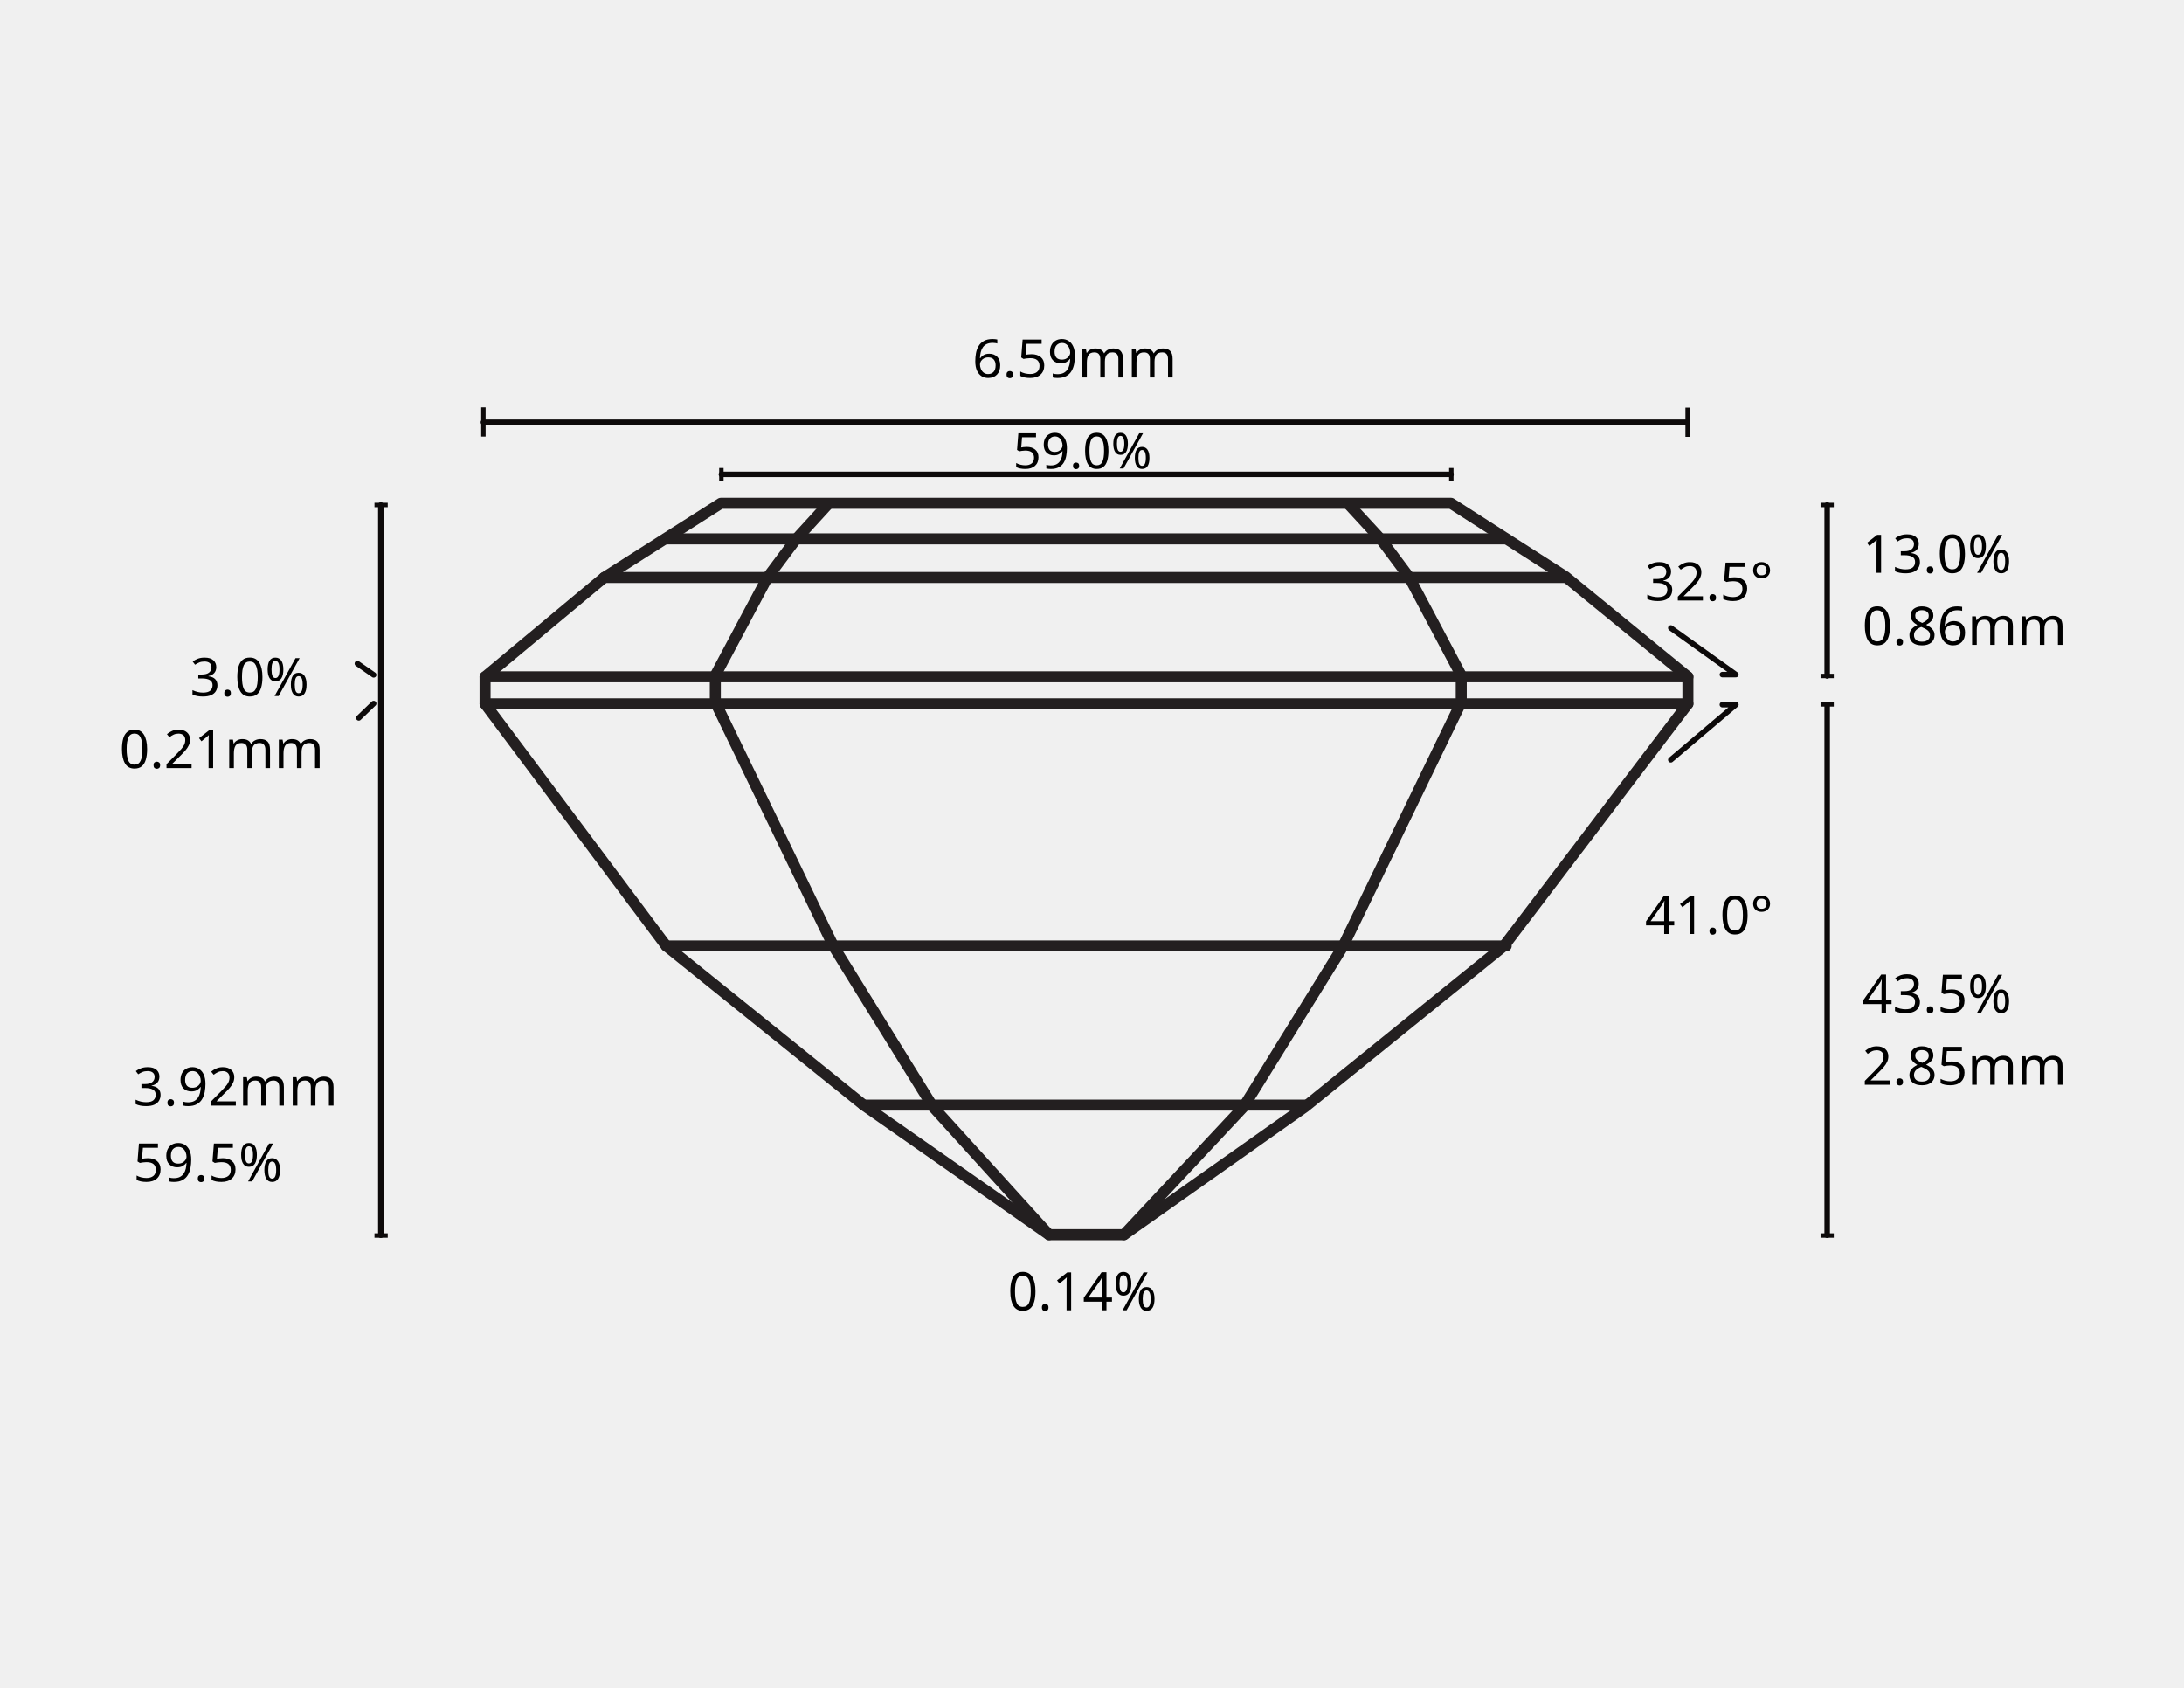
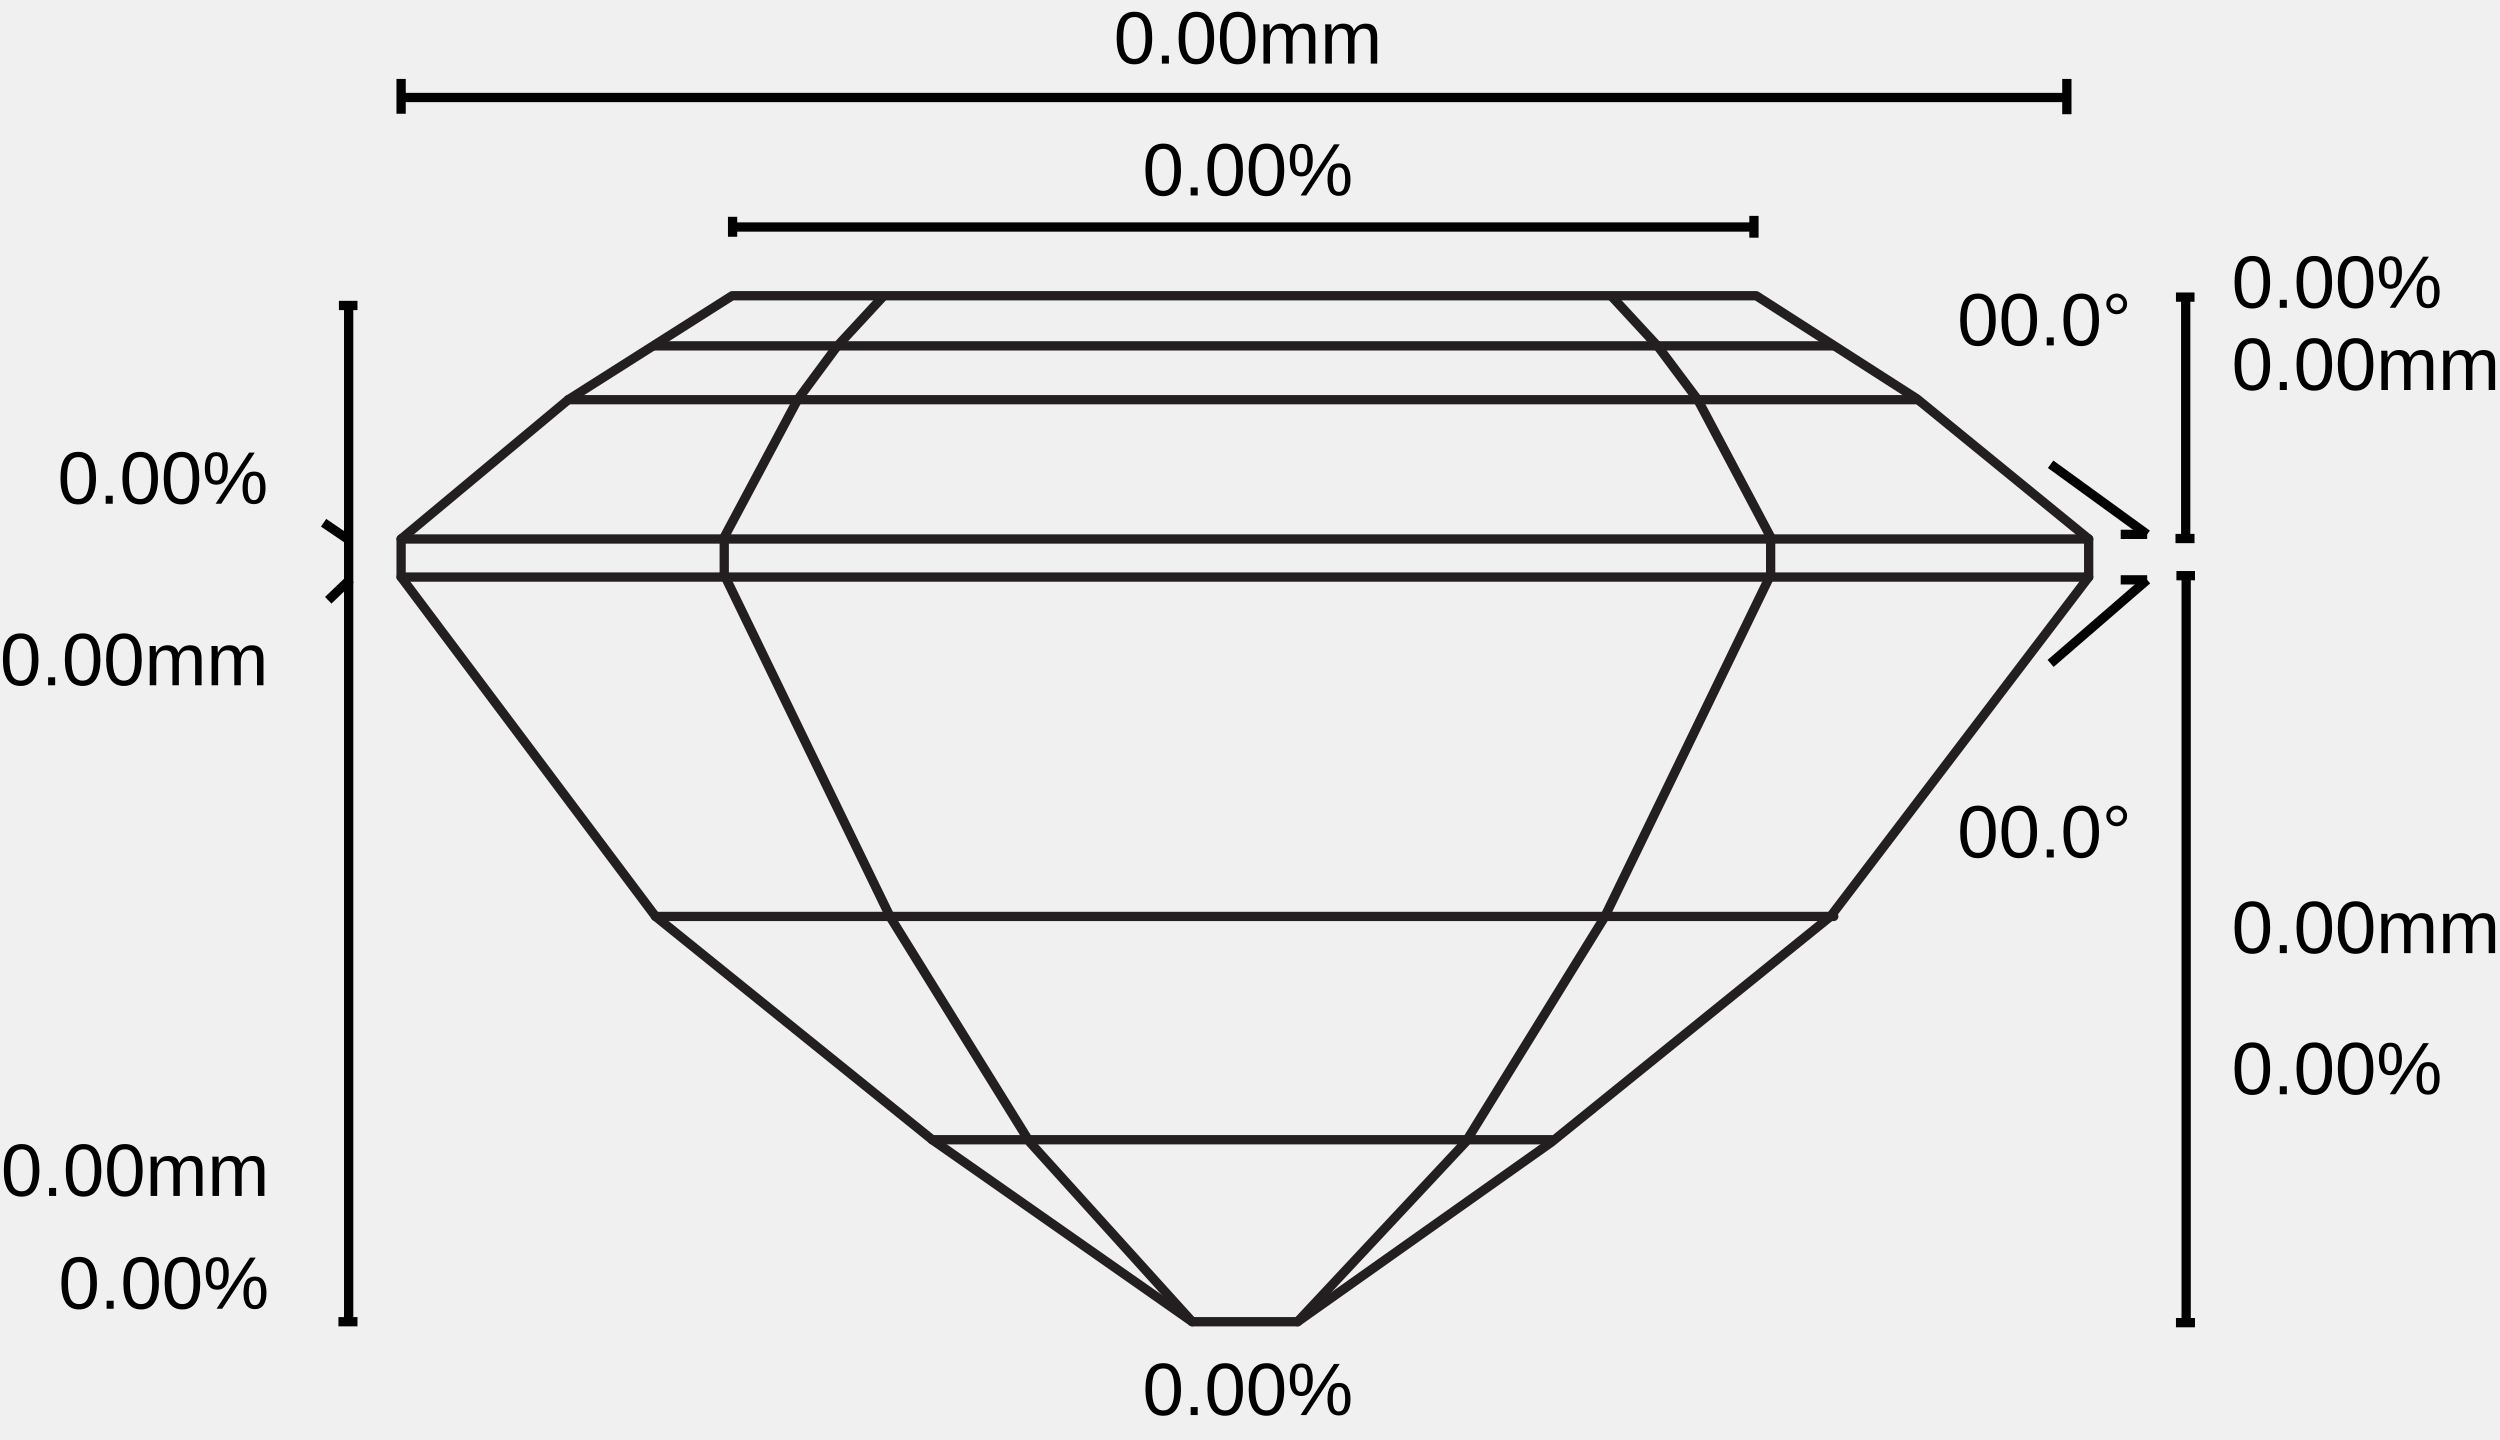
- <svg xmlns="http://www.w3.org/2000/svg" version="1.1" id="Layer_1" x="0px" y="0px" viewBox="0 0 792 612" enable-background="new 0 0 792 612" xml:space="preserve">
-   <path id="svg_35" fill="none" stroke="#0D0A0A" stroke-linecap="round" stroke-linejoin="round" stroke-miterlimit="10" d="  M272.4,181.1" />
-   <line id="svg_136" fill="none" stroke="#0D0A0A" stroke-width="2" stroke-linecap="round" stroke-linejoin="round" x1="138.1" y1="183.1" x2="138.1" y2="447.9" />
-   <rect id="svg_137" x="136.3" y="182.8" fill="#EF4966" stroke="#0D0A0A" stroke-miterlimit="10" width="3.8" height="0.6" />
-   <rect id="svg_138" x="136.3" y="447.7" fill="#EF4966" stroke="#0D0A0A" stroke-miterlimit="10" width="3.8" height="0.6" />
-   <line id="svg_139" fill="none" stroke="#0D0A0A" stroke-width="2" stroke-linecap="round" stroke-linejoin="round" x1="662.6" y1="255.4" x2="662.6" y2="447.9" />
-   <rect id="svg_140" x="660.7" y="255.1" fill="#EF4966" stroke="#0D0A0A" stroke-miterlimit="10" width="3.8" height="0.6" />
-   <rect id="svg_141" x="660.7" y="447.7" fill="#EF4966" stroke="#0D0A0A" stroke-miterlimit="10" width="3.8" height="0.6" />
-   <line id="svg_142" fill="none" stroke="#0D0A0A" stroke-width="2" stroke-linecap="round" stroke-linejoin="round" x1="662.6" y1="183.1" x2="662.6" y2="245.1" />
-   <rect id="svg_143" x="660.7" y="182.8" fill="#EF4966" stroke="#0D0A0A" stroke-miterlimit="10" width="3.8" height="0.6" />
-   <rect id="svg_144" x="660.7" y="244.8" fill="#EF4966" stroke="#0D0A0A" stroke-miterlimit="10" width="3.8" height="0.6" />
-   <line id="svg_145" fill="none" stroke="#0D0A0A" stroke-width="2" stroke-linecap="round" stroke-linejoin="round" x1="261.6" y1="172" x2="526.2" y2="172" />
-   <rect id="svg_146" x="261.3" y="170.2" fill="#EF4966" stroke="#0D0A0A" stroke-miterlimit="10" width="0.6" height="3.8" />
-   <g>
+ <svg xmlns="http://www.w3.org/2000/svg" id="Layer_1" data-name="Layer 1" viewBox="0 0 538.5 310">
+   <defs>
+     <style>
+       .cls-1, .cls-3 {
+         fill: none;
+         stroke-width: 2px;
+       }
+ 
+       .cls-1 {
+         stroke: #020202;
+         stroke-miterlimit: 10;
+       }
+ 
+       .cls-2 {
+         isolation: isolate;
+         font-size: 16px;
+         font-family: ArialMT, Arial;
+       }
+ 
+       .cls-3 {
+         stroke: #231f20;
+         stroke-linecap: round;
+         stroke-linejoin: round;
+       }
+     </style>
+   </defs>
+   <g id="lines">
+     <line class="cls-1" x1="157.8" y1="48.9" x2="377.3" y2="48.9" />
+     <line class="cls-1" x1="157.8" y1="46.7" x2="157.8" y2="51" />
+     <line class="cls-1" x1="377.8" y1="46.5" x2="377.8" y2="51.2" />
    <g>
-       <rect id="svg_147" x="526" y="170.2" fill="#EF4966" stroke="#0D0A0A" stroke-miterlimit="10" width="0.6" height="3.8" />
+       <line class="cls-1" x1="86.5" y1="21" x2="445" y2="21" />
+       <line class="cls-1" x1="445.2" y1="17" x2="445.2" y2="24.6" />
+       <line class="cls-1" x1="86.4" y1="17" x2="86.4" y2="24.5" />
+     </g>
+     <g>
+       <line class="cls-1" x1="75.1" y1="65.8" x2="75.1" y2="284.5" />
+       <line class="cls-1" x1="73" y1="65.8" x2="77" y2="65.8" />
+       <line class="cls-1" x1="72.9" y1="284.7" x2="77" y2="284.7" />
+     </g>
+     <g>
+       <line class="cls-1" x1="470.8" y1="64" x2="470.8" y2="116" />
+       <line class="cls-1" x1="468.7" y1="64" x2="472.7" y2="64" />
+       <line class="cls-1" x1="468.6" y1="116" x2="472.7" y2="116" />
+     </g>
+     <g>
+       <line class="cls-1" x1="470.9" y1="124.4" x2="470.9" y2="284.7" />
+       <line class="cls-1" x1="468.8" y1="124" x2="472.8" y2="124" />
+       <line class="cls-1" x1="468.7" y1="284.9" x2="472.8" y2="284.9" />
+     </g>
+     <g>
+       <line class="cls-1" x1="441.7" y1="100" x2="462.5" y2="115.1" />
+       <line class="cls-1" x1="456.8" y1="115.1" x2="462.5" y2="115.1" />
+     </g>
+     <line class="cls-1" x1="69.7" y1="112.6" x2="75" y2="116.2" />
+     <line class="cls-1" x1="70.7" y1="129.3" x2="75.5" y2="124.7" />
+     <g>
+       <line class="cls-1" x1="441.7" y1="142.9" x2="462.5" y2="124.9" />
+       <line class="cls-1" x1="456.8" y1="124.9" x2="462.5" y2="124.9" />
    </g>
  </g>
-   <g>
-     <g>
-       <line id="svg_188" fill="none" stroke="#0D0A0A" stroke-width="2" stroke-linecap="round" stroke-linejoin="round" x1="175.3" y1="153.1" x2="611.7" y2="153.1" />
+   <g id="text">
+     <text class="cls-2" id="SVG_culet_mm" transform="translate(246.1 304.8)">0.00%</text>
+     <text class="cls-2" id="SVG_crown_rounded" transform="translate(421.6 74.4)">00.0°</text>
+     <text class="cls-2" id="SVG_pavillion_rounded" transform="translate(421.6 184.7)">00.0°</text>
+     <g id="Pavillion">
+       <text class="cls-2" id="SVG_pavillion_pre" transform="translate(480.7 235.7)">0.00%</text>
+       <text class="cls-2" id="SVG_pavillion_mm" transform="translate(480.7 205.3)">0.00mm</text>
+     </g>
+     <g id="Crown">
+       <text class="cls-2" id="SVG_crown_mm" transform="translate(480.7 84)">0.00mm</text>
+       <text class="cls-2" id="SVG_crown_pre" transform="translate(480.7 66.3)">0.00%</text>
+     </g>
+     <g id="Total">
+       <text class="cls-2" id="SVG_total_depth_per" transform="translate(12.6 281.9)">0.00%</text>
+       <text class="cls-2" id="SVG_total_depth_mm" transform="translate(0.2 257.6)">0.00mm</text>
+     </g>
+     <g id="Girdle">
+       <text class="cls-2" id="SVG_girdle_mm" transform="translate(0 147.6)">0.00mm</text>
+       <text class="cls-2" id="SVG_girdle_pre" transform="translate(12.4 108.5)">0.00%</text>
+     </g>
+     <g id="Table">
+       <text class="cls-2" id="SVG_table_pre" transform="translate(246.1 42.1)">0.00%</text>
+       <text class="cls-2" id="SVG_width_mm" transform="translate(239.9 13.7)">0.00mm</text>
    </g>
  </g>
-   <g>
+   <g id="asscher">
    <g>
-       <rect id="svg_189" x="175" y="148.2" fill="#010101" stroke="#0D0A0A" stroke-miterlimit="10" width="0.6" height="9.6" />
+       <polygon class="cls-3" points="256.8 284.7 279.5 284.7 334.2 246 394.3 197.4 449.9 124.3 449.9 116.1 412.9 85.9 378.3 63.7 157.7 63.7 122.4 86.1 86.4 116.1 86.4 124.3 141.2 197.4 200.8 245.5 256.8 284.7" />
+       <line class="cls-3" x1="200.8" y1="245.5" x2="334.2" y2="245.5" />
+       <line class="cls-3" x1="141.2" y1="197.4" x2="395" y2="197.4" />
+       <line class="cls-3" x1="86.4" y1="124.3" x2="449.9" y2="124.3" />
+       <line class="cls-3" x1="449.9" y1="116.1" x2="86.4" y2="116.1" />
+       <line class="cls-3" x1="122.4" y1="86.1" x2="412.9" y2="86.1" />
+       <line class="cls-3" x1="141" y1="74.5" x2="394.8" y2="74.5" />
+       <polyline class="cls-3" points="190.1 64 180.3 74.6 171.8 86.1 156 115.7 156 123.8 191.8 197.6 221.8 246 256.8 284.7" />
+       <polyline class="cls-3" points="347.3 64 357.1 74.6 365.7 86.1 381.4 115.7 381.4 123.8 345.6 197.6 315.7 246 279.5 284.7" />
    </g>
  </g>
-   <line id="svg_253" fill="none" stroke="#0D0A0A" stroke-width="2" stroke-linecap="round" stroke-linejoin="round" stroke-miterlimit="10" x1="129.6" y1="240.6" x2="135.5" y2="244.7" />
-   <line id="svg_254" fill="none" stroke="#0D0A0A" stroke-width="2" stroke-linecap="round" stroke-linejoin="round" stroke-miterlimit="10" x1="130.1" y1="260.3" x2="135.5" y2="255.1" />
-   <polyline id="svg_255" fill="none" stroke="#0D0A0A" stroke-width="2" stroke-linecap="round" stroke-linejoin="round" stroke-miterlimit="10" points="  624.6,255.5 629.5,255.5 605.9,275.5 " />
-   <g>
-     <polyline id="svg_256" fill="none" stroke="#0D0A0A" stroke-width="2" stroke-linecap="round" stroke-linejoin="round" stroke-miterlimit="10" points="   624.6,244.6 629.5,244.6 605.9,227.7  " />
-   </g>
-   <g>
-     <g>
-       <rect id="svg_189_1_" x="611.7" y="148.3" fill="#010101" stroke="#0D0A0A" stroke-miterlimit="10" width="0.6" height="9.6" />
-     </g>
-   </g>
-   <text id="SVG_width_mm" transform="matrix(1 0 0 1 352.6079 136.8752)" font-family="'ArialMT'" font-size="19.25">6.59mm</text>
-   <text id="SVG_table_pre" transform="matrix(1 0 0 1 367.3833 169.8751)" font-family="'ArialMT'" font-size="17.875">59.0%</text>
-   <text id="SVG_crown_pre" transform="matrix(1 0 0 1 675.3237 207.6877)" font-family="'ArialMT'" font-size="19.25">13.0%</text>
-   <text id="SVG_crown_mm" transform="matrix(1 0 0 1 675.3237 233.8126)" font-family="'ArialMT'" font-size="19.25">0.86mm</text>
-   <text id="SVG_pavillion_pre" transform="matrix(1 0 0 1 675.3237 367.1877)" font-family="'ArialMT'" font-size="19.25">43.5%</text>
-   <text id="SVG_pavillion_mm" transform="matrix(1 0 0 1 675.3237 393.3127)" font-family="'ArialMT'" font-size="19.25">2.85mm</text>
-   <text id="SVG_girdle_pre" transform="matrix(1 0 0 1 68.9371 252.3751)" font-family="'ArialMT'" font-size="19.25">3.0%</text>
-   <text id="SVG_girdle_mm" transform="matrix(1 0 0 1 43.2847 278.5002)" font-family="'ArialMT'" font-size="19.25">0.21mm</text>
-   <text id="SVG_culet_mm" transform="matrix(1 0 0 1 365.4342 475.1251)" font-family="'ArialMT'" font-size="19.25">0.14%</text>
-   <text id="SVG_crown_rounded" transform="matrix(1 0 0 1 596.5093 217.7482)" font-family="'ArialMT'" font-size="19.25">32.5°</text>
-   <text id="SVG_pavillion_rounded" transform="matrix(1 0 0 1 596.5082 338.6564)" font-family="'ArialMT'" font-size="19.25">41.0°</text>
-   <text id="SVG_total_depth_per" transform="matrix(1 0 0 1 48.3179 400.8751)" font-family="'ArialMT'" font-size="19.25">3.92mm</text>
-   <text id="SVG_total_depth_mm" transform="matrix(1 0 0 1 48.3179 428.3752)" font-family="'ArialMT'" font-size="19.25">59.5%</text>
-   <rect x="1685.4" y="354.1" fill="#FFFFFF" width="432.4" height="273.3" />
-   <rect x="1072.9" y="166.5" fill="#FFFFFF" stroke="#231F20" stroke-miterlimit="10" width="497.3" height="23.2" />
-   <g>
- </g>
-   <rect x="1183.4" y="283.8" fill="#0D0A0A" width="264.8" height="11.8" />
-   <g>
-     <polygon fill="none" stroke="#231F20" stroke-width="4" stroke-linecap="round" stroke-linejoin="round" stroke-miterlimit="10" points="   380.4,447.7 407.6,447.7 473.3,401.3 545.4,343 612.1,255.2 612.1,245.4 567.7,209.1 526.2,182.5 261.4,182.5 219.1,209.4    175.9,245.4 175.9,255.2 241.6,343 313.2,400.7  " />
-     <line fill="none" stroke="#231F20" stroke-width="4" stroke-linecap="round" stroke-linejoin="round" stroke-miterlimit="10" x1="313.2" y1="400.7" x2="473.3" y2="400.7" />
-     <line fill="none" stroke="#231F20" stroke-width="4" stroke-linecap="round" stroke-linejoin="round" stroke-miterlimit="10" x1="241.6" y1="343" x2="546.2" y2="343" />
-     <line fill="none" stroke="#231F20" stroke-width="4" stroke-linecap="round" stroke-linejoin="round" stroke-miterlimit="10" x1="175.9" y1="255.2" x2="612.1" y2="255.2" />
-     <line fill="none" stroke="#231F20" stroke-width="4" stroke-linecap="round" stroke-linejoin="round" stroke-miterlimit="10" x1="612.1" y1="245.4" x2="175.9" y2="245.4" />
-     <line fill="none" stroke="#231F20" stroke-width="4" stroke-linecap="round" stroke-linejoin="round" stroke-miterlimit="10" x1="219.1" y1="209.4" x2="567.7" y2="209.4" />
-     <line fill="none" stroke="#231F20" stroke-width="4" stroke-linecap="round" stroke-linejoin="round" stroke-miterlimit="10" x1="241.4" y1="195.4" x2="546" y2="195.4" />
-     <polyline fill="none" stroke="#231F20" stroke-width="4" stroke-linecap="round" stroke-linejoin="round" stroke-miterlimit="10" points="   300.3,182.8 288.6,195.6 278.3,209.4 259.4,244.9 259.4,254.6 302.3,343.2 338.3,401.3 380.4,447.7  " />
-     <polyline fill="none" stroke="#231F20" stroke-width="4" stroke-linecap="round" stroke-linejoin="round" stroke-miterlimit="10" points="   489,182.8 500.8,195.6 511.1,209.4 529.9,244.9 529.9,254.6 487,343.2 451,401.3 407.6,447.7  " />
-   </g>
</svg>
